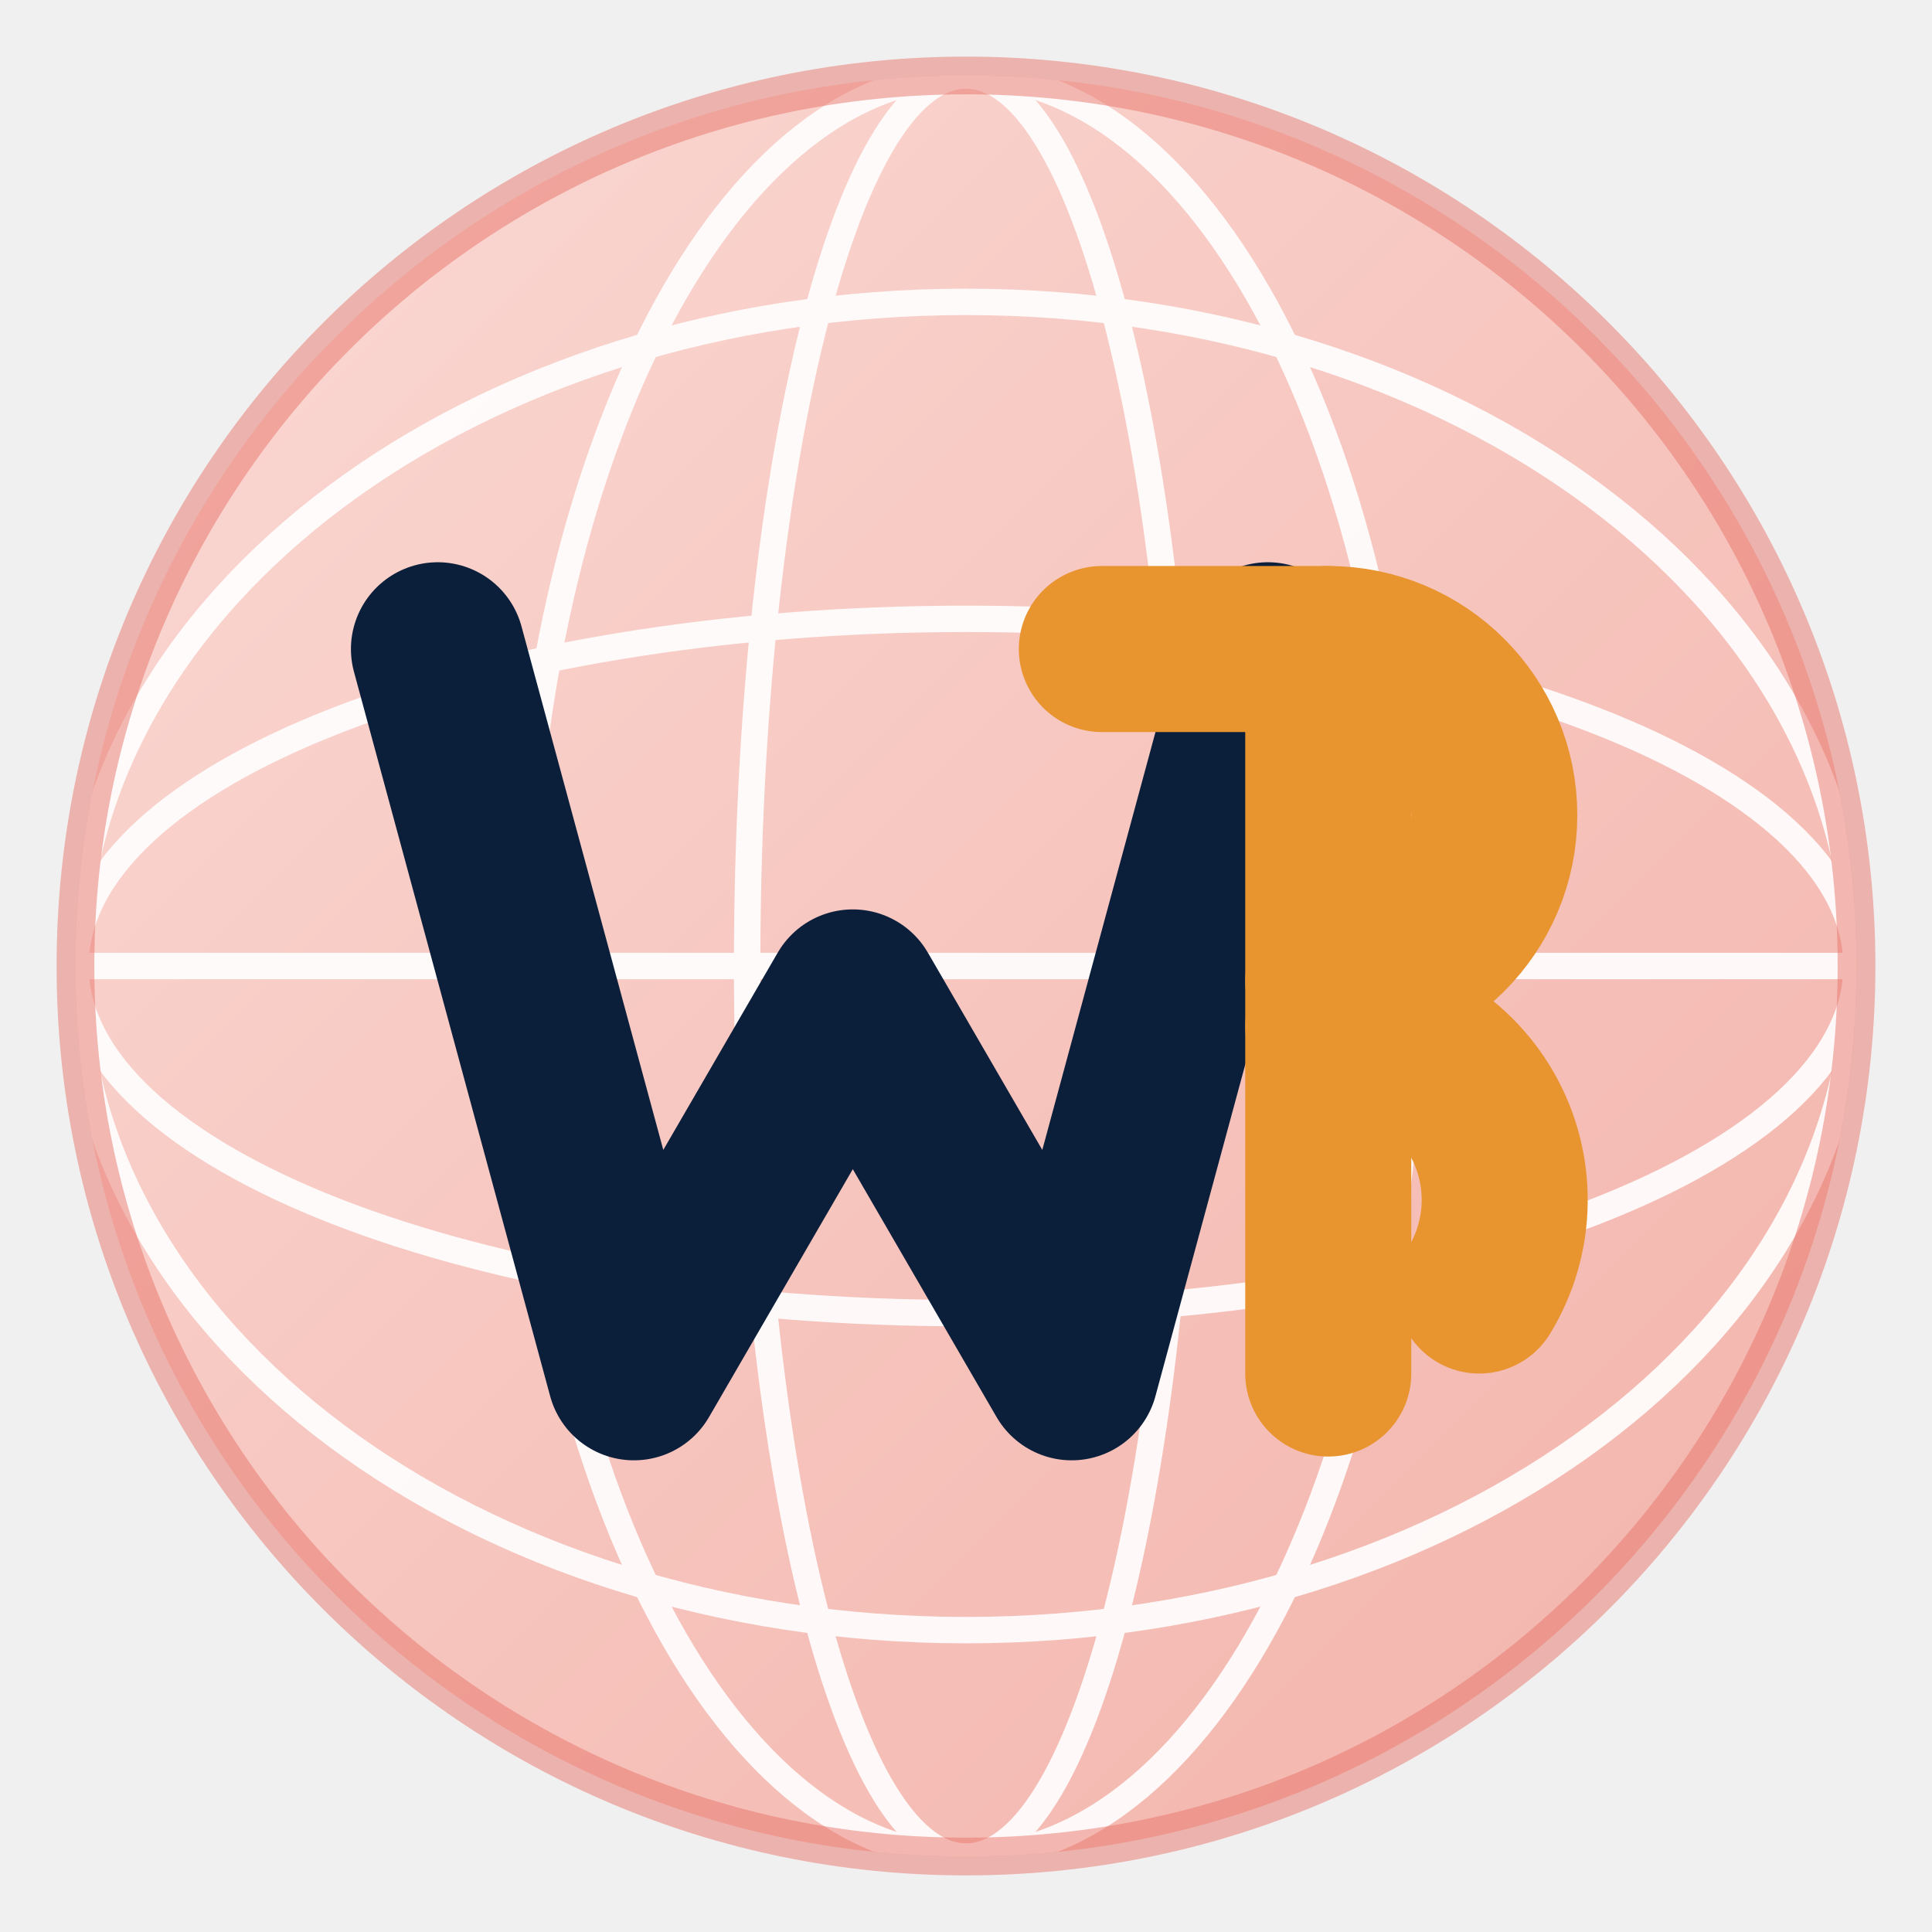
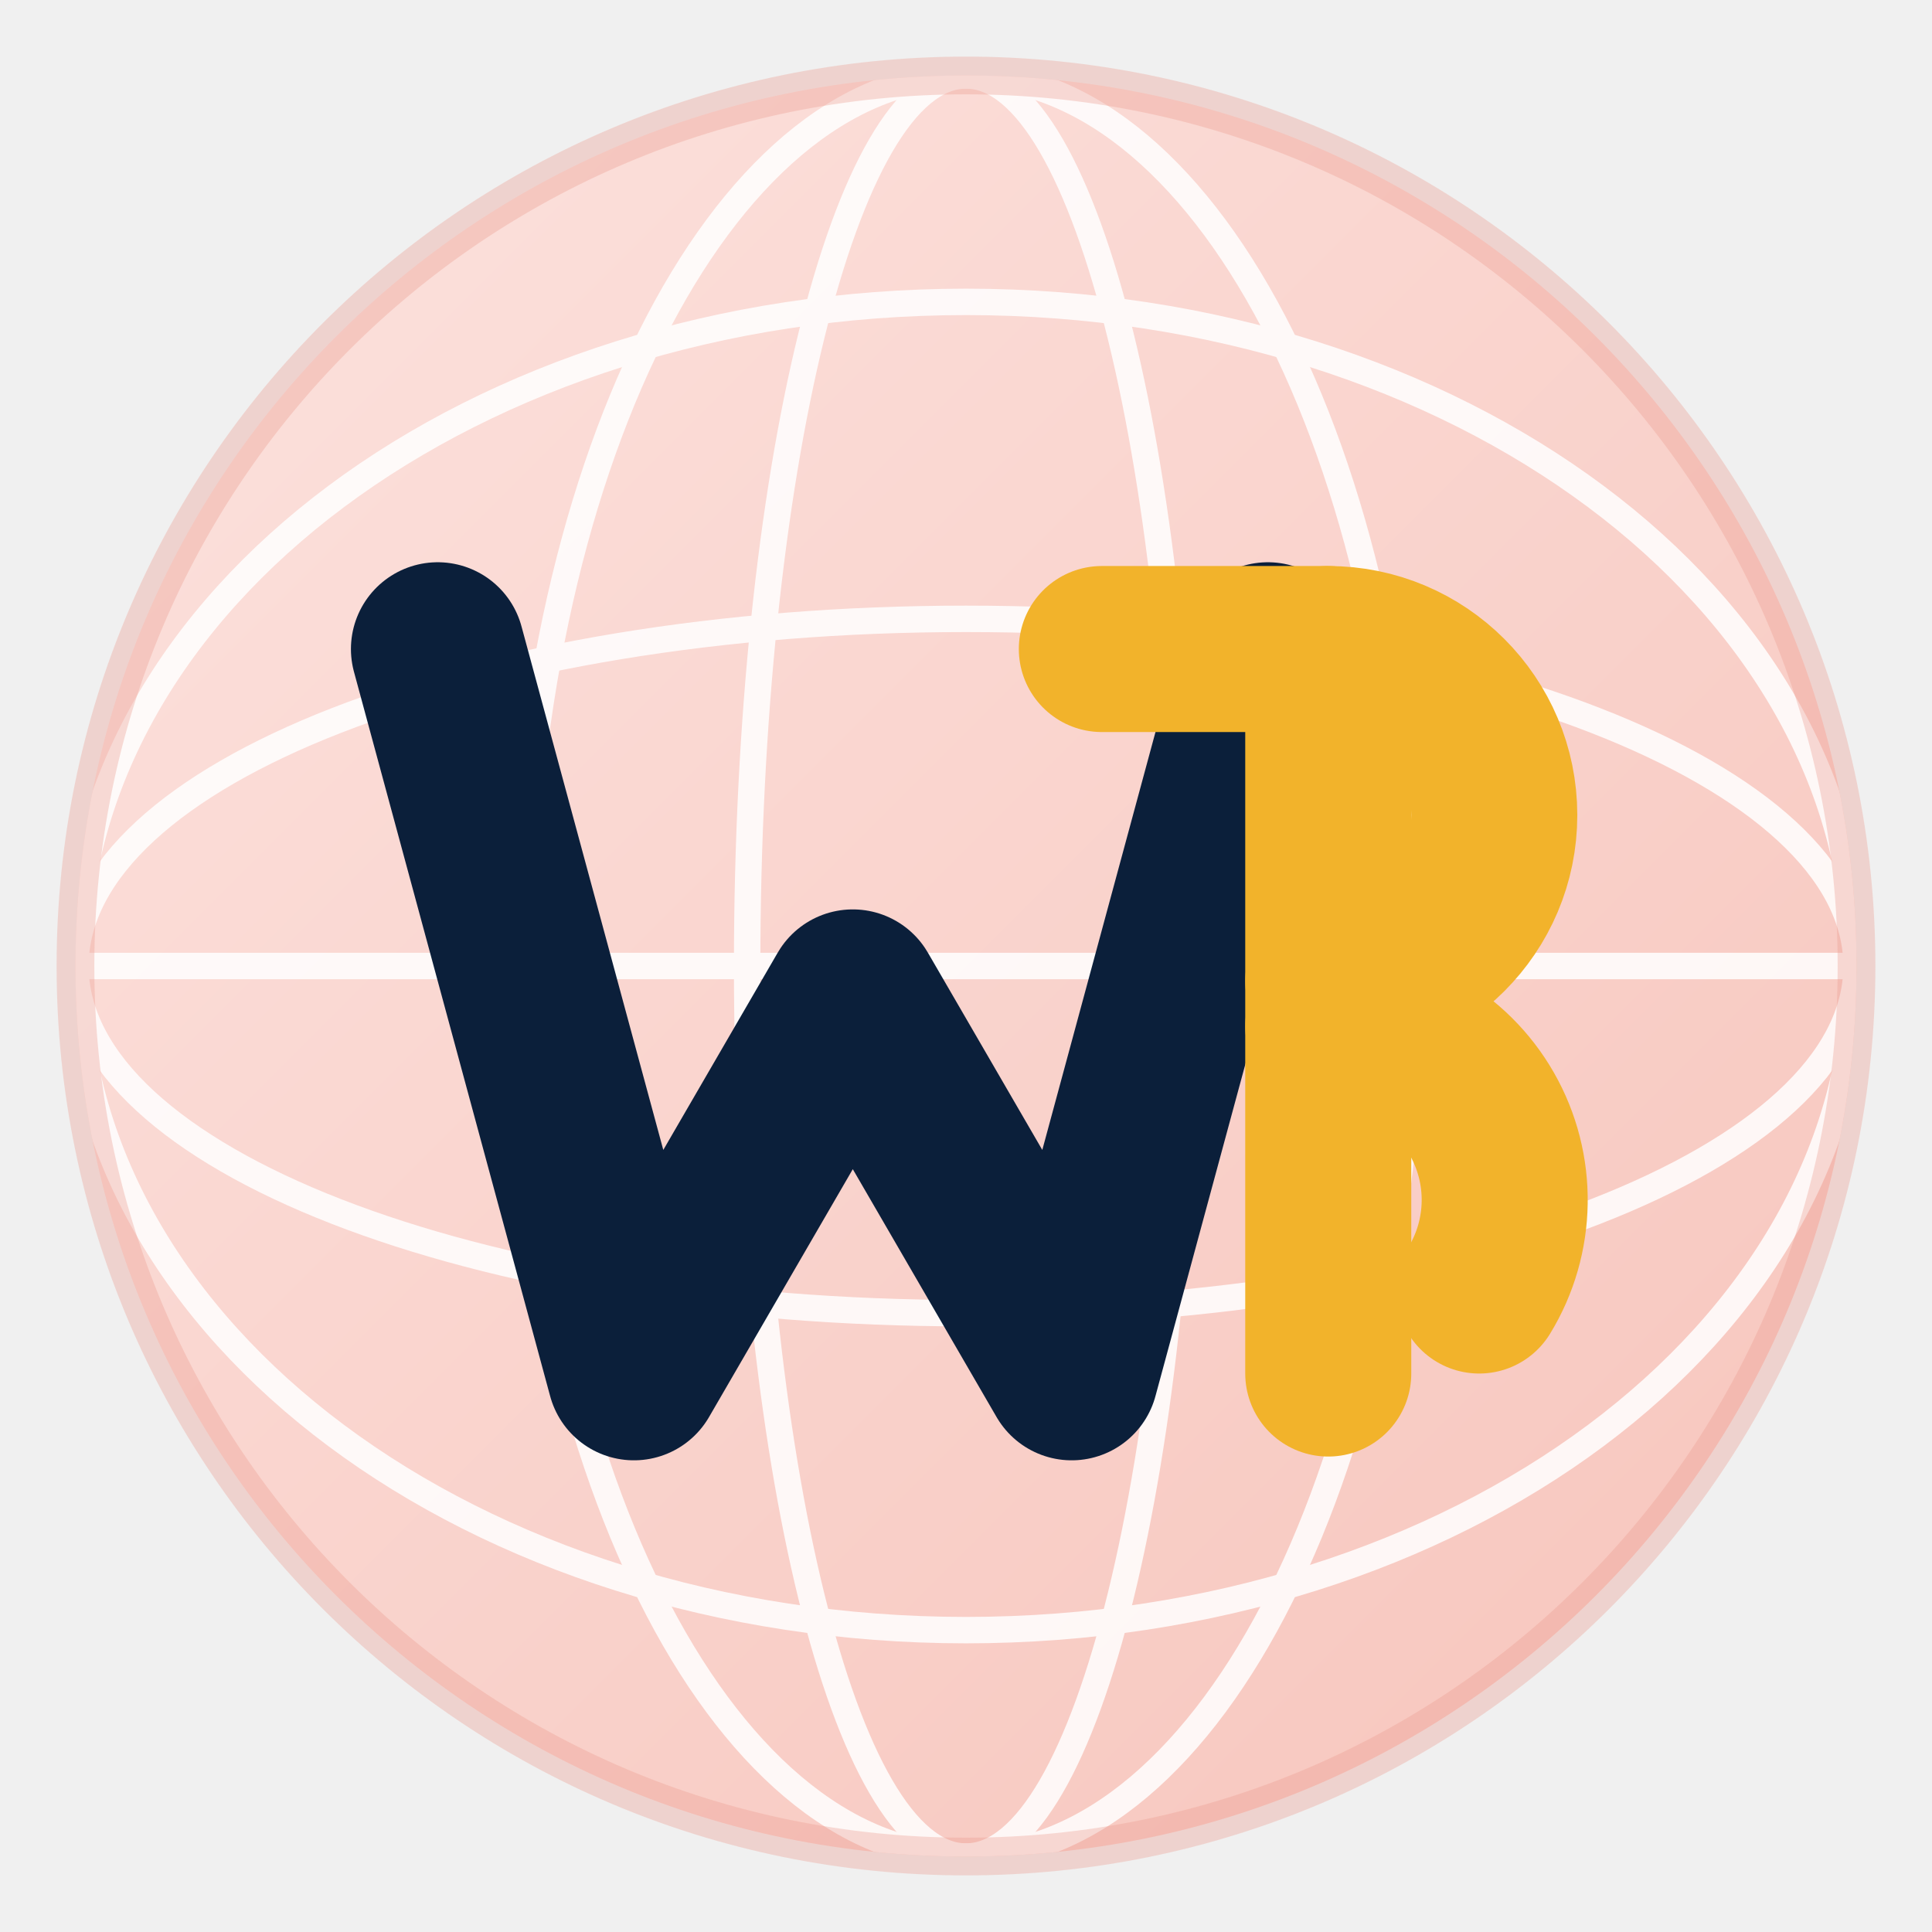
<svg xmlns="http://www.w3.org/2000/svg" viewBox="0 0 512 512" role="img" aria-label="WORKBRIDGE">
  <defs>
    <clipPath id="globe-clip">
      <circle cx="256" cy="256" r="236" />
    </clipPath>
    <linearGradient id="coral" x1="0" y1="0" x2="1" y2="1">
-       <stop offset="0" stop-color="#FBDAD5" />
-       <stop offset="1" stop-color="#F2B2A9" />
+       <stop offset="0" stop-color="#FCE3DF" />
+       <stop offset="1" stop-color="#F7C4BB" />
    </linearGradient>
  </defs>
  <circle cx="256" cy="256" r="236" fill="url(#coral)" />
-   <g clip-path="url(#globe-clip)" fill="none" stroke="#ffffff" stroke-width="7" opacity="0.9">
+   <g clip-path="url(#globe-clip)" fill="none" stroke="#ffffff" stroke-width="7" opacity="0.85">
    <ellipse cx="256" cy="256" rx="118" ry="236" />
    <ellipse cx="256" cy="256" rx="58" ry="236" />
    <line x1="20" y1="256" x2="492" y2="256" />
    <ellipse cx="256" cy="256" rx="236" ry="92" />
    <ellipse cx="256" cy="256" rx="236" ry="176" />
  </g>
-   <circle cx="256" cy="256" r="236" fill="none" stroke="#E8746A" stroke-width="10" opacity="0.5" />
+   <circle cx="256" cy="256" r="236" fill="none" stroke="#EC9C8F" stroke-width="10" opacity="0.35" />
  <path d="M116 172 L168 364 L226 264 L284 364 L336 172" fill="none" stroke="#0B1F3A" stroke-width="46" stroke-linecap="round" stroke-linejoin="round" />
-   <path d="M292 172 H352 A44 44 0 0 1 352 260" fill="none" stroke="#E8942F" stroke-width="44" stroke-linecap="round" stroke-linejoin="round" />
-   <path d="M352 172 V364" fill="none" stroke="#E8942F" stroke-width="44" stroke-linecap="round" />
-   <path d="M352 272 A46 46 0 0 1 392 342" fill="none" stroke="#E8942F" stroke-width="44" stroke-linecap="round" />
+   <path d="M292 172 H352 A44 44 0 0 1 352 260" fill="none" stroke="#F2B32B" stroke-width="44" stroke-linecap="round" stroke-linejoin="round" />
+   <path d="M352 172 V364" fill="none" stroke="#F2B32B" stroke-width="44" stroke-linecap="round" />
+   <path d="M352 272 A46 46 0 0 1 392 342" fill="none" stroke="#F2B32B" stroke-width="44" stroke-linecap="round" />
</svg>
